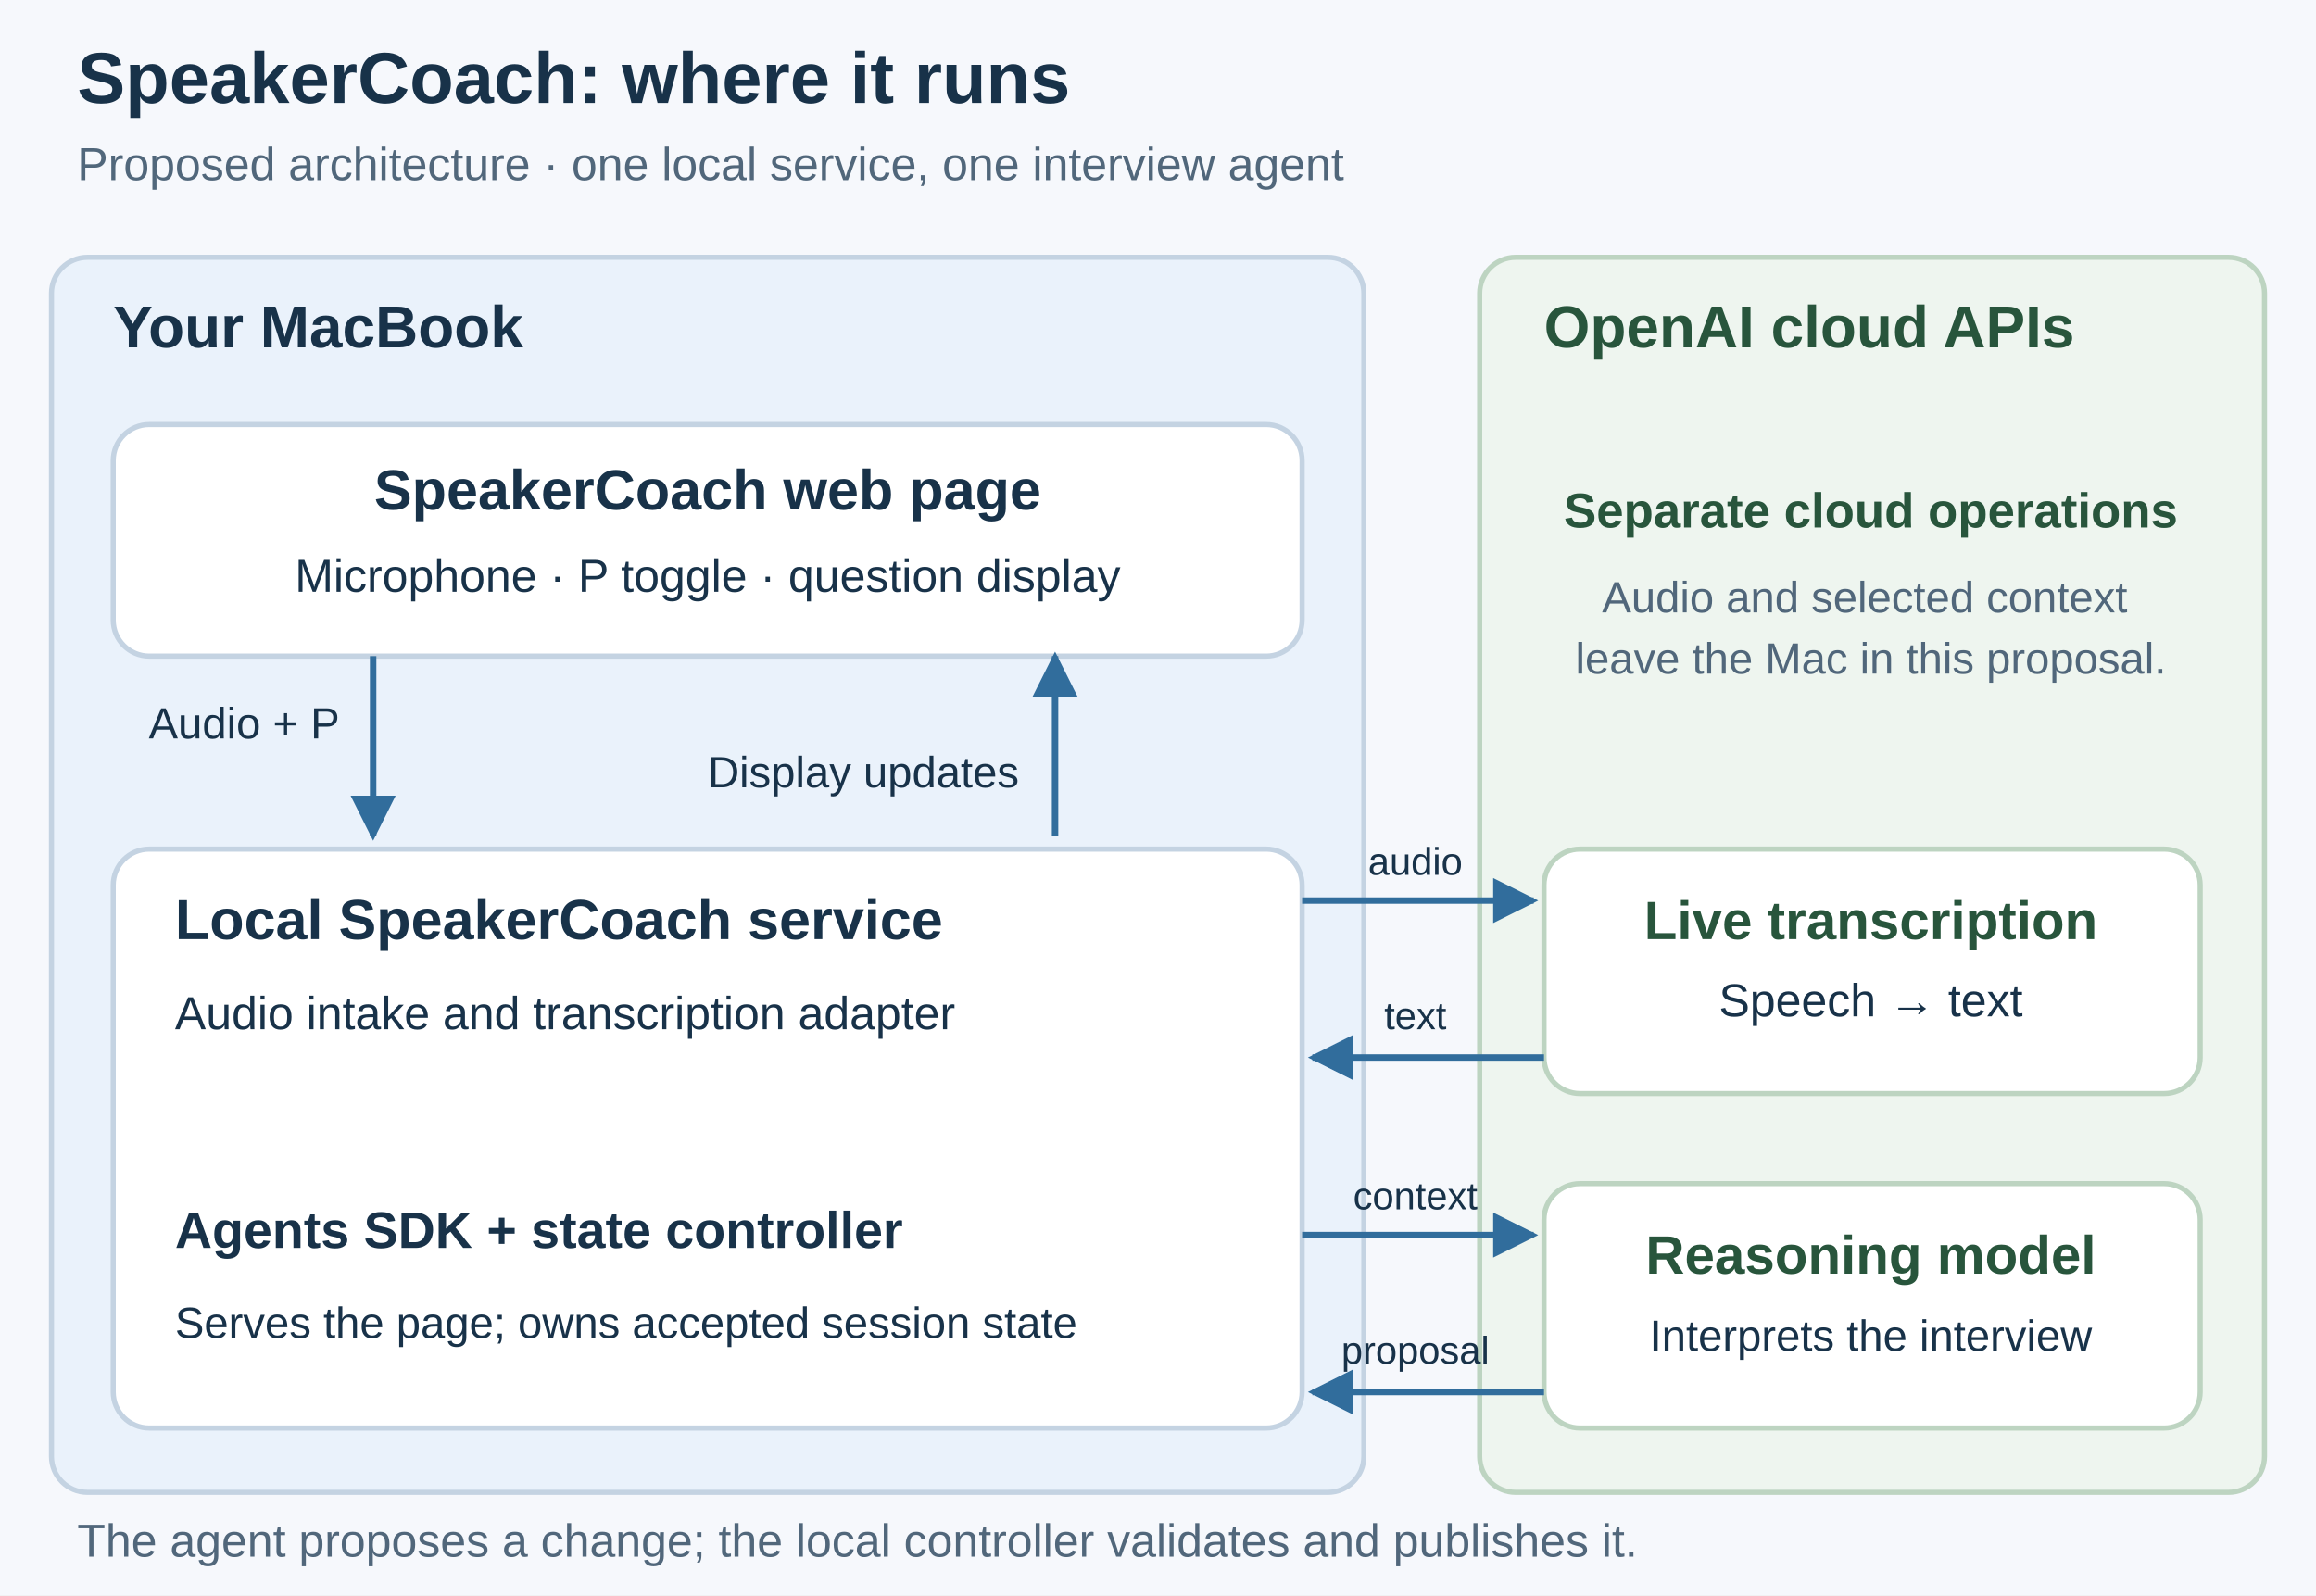
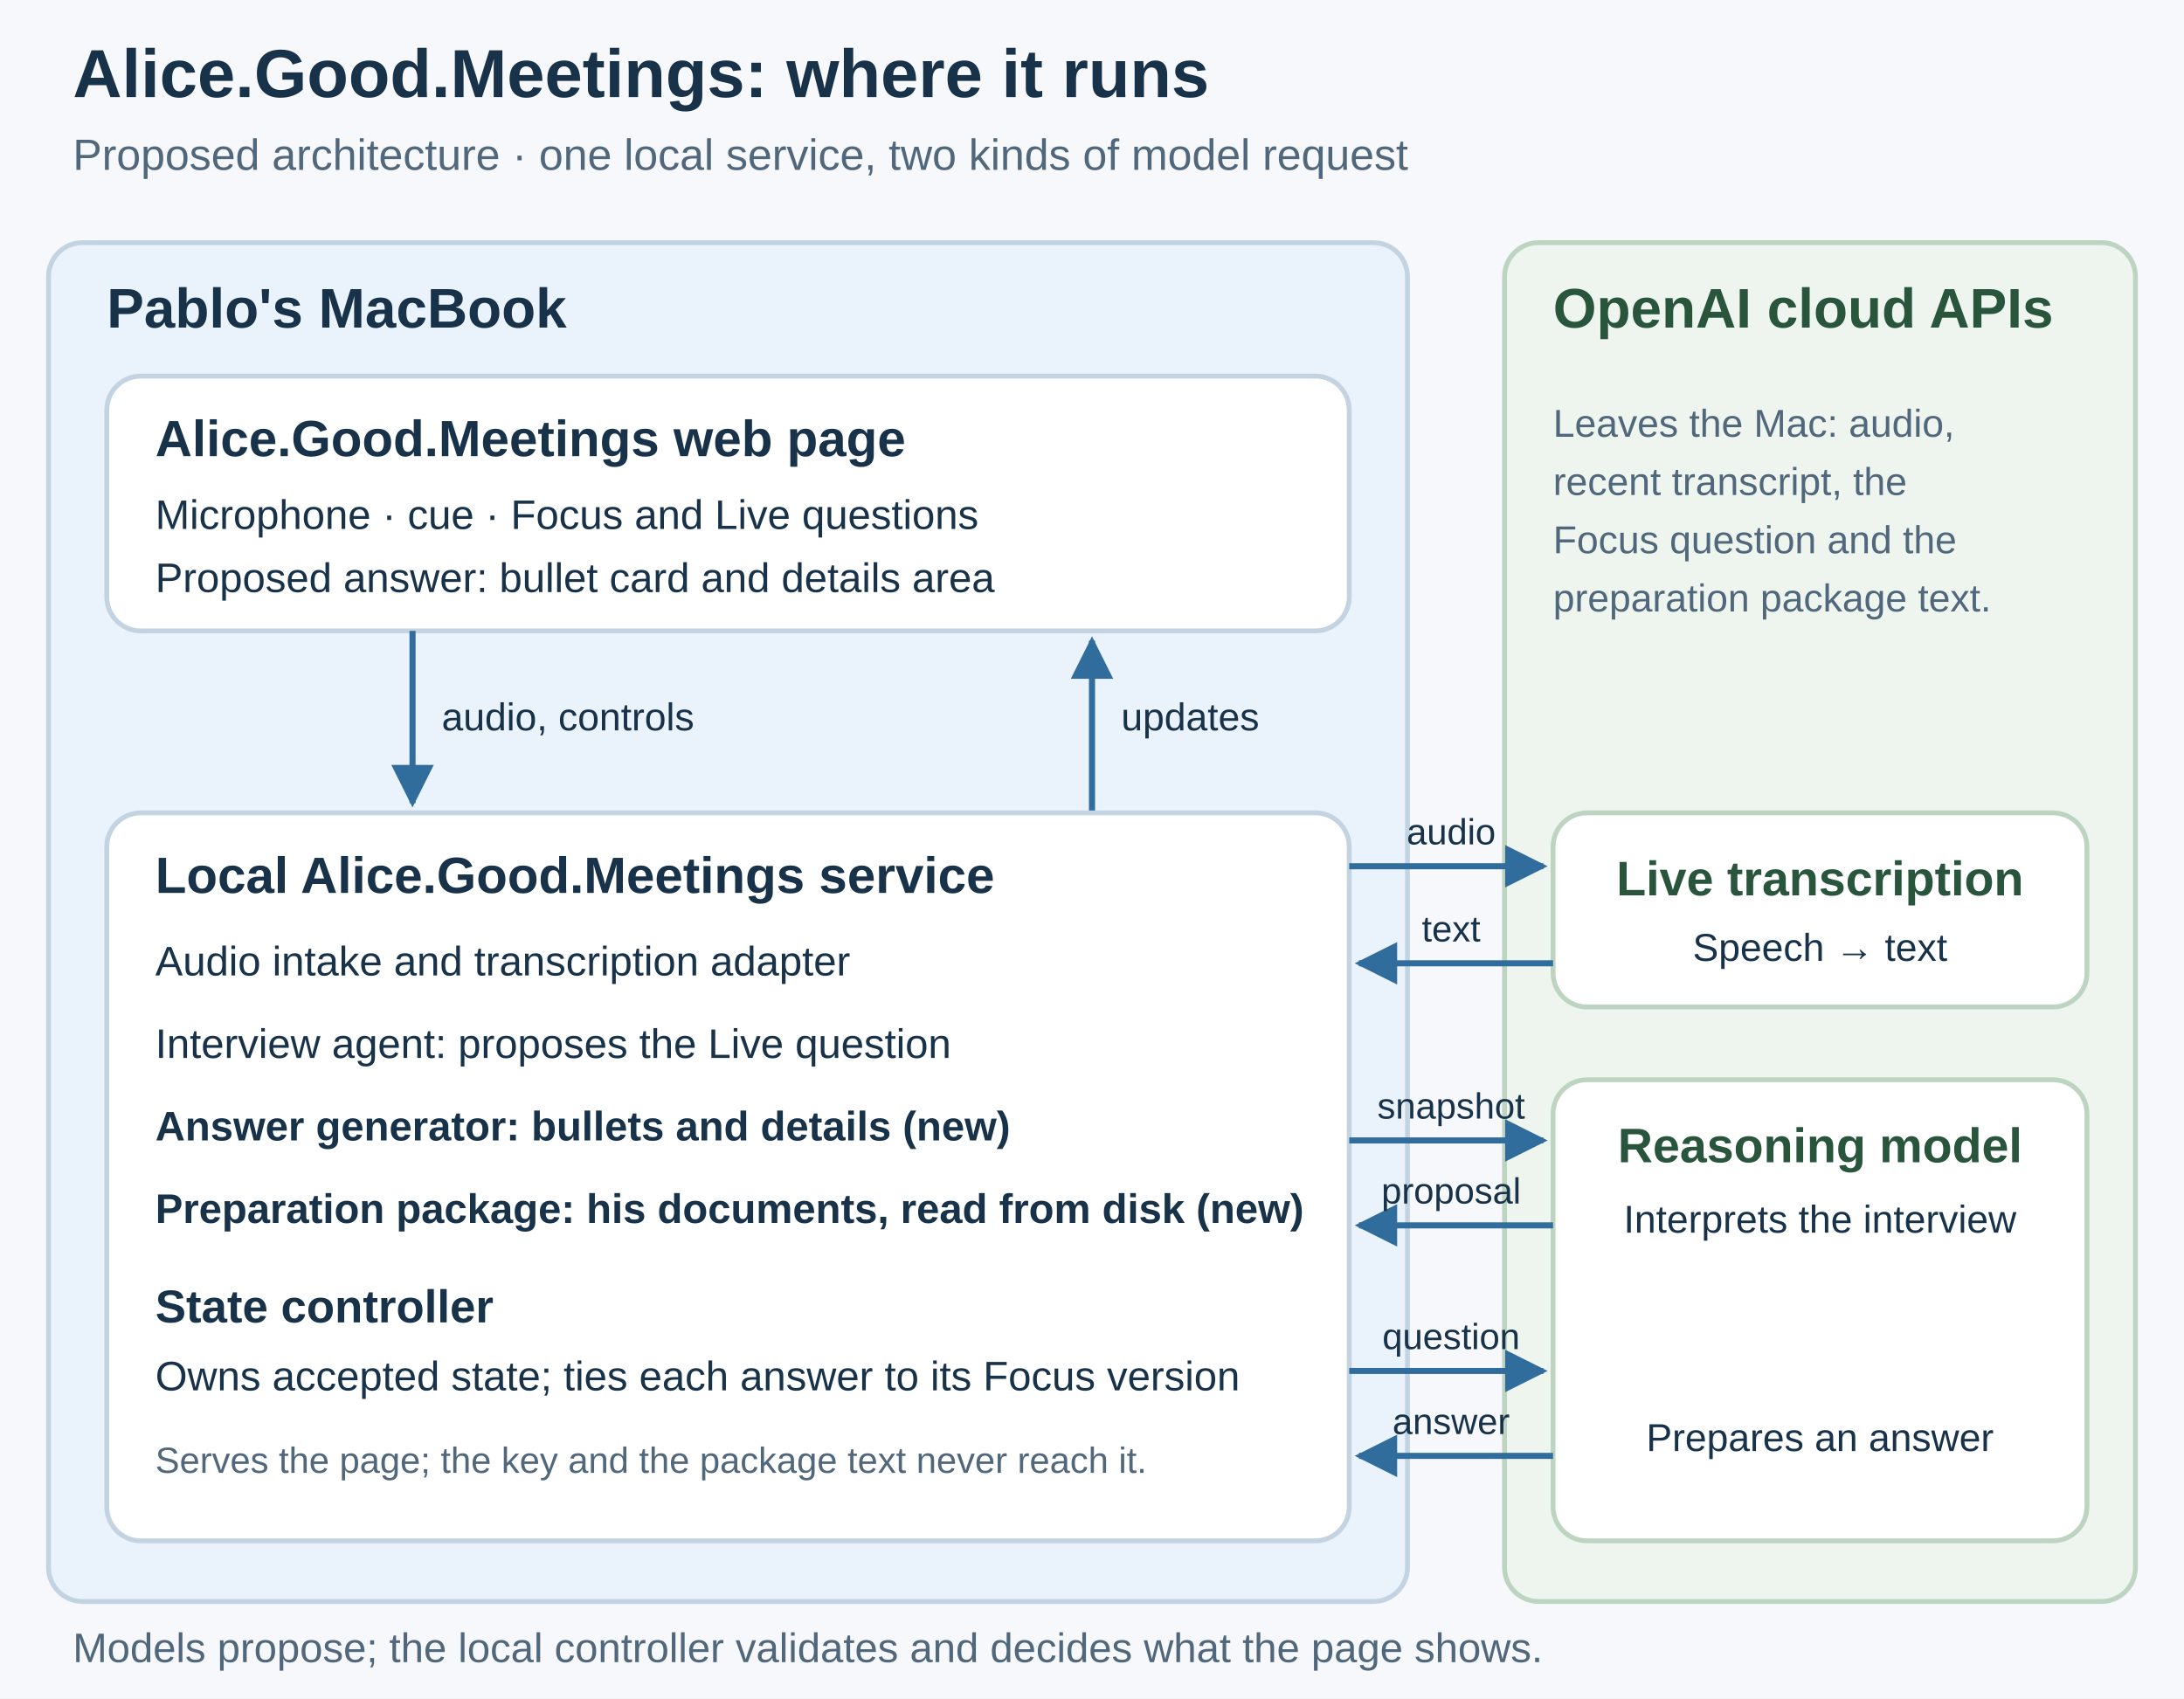
- <svg xmlns="http://www.w3.org/2000/svg" width="900" height="620" viewBox="0 0 900 620" role="img" aria-labelledby="title desc">
+ <svg xmlns="http://www.w3.org/2000/svg" width="900" height="700" viewBox="0 0 900 700" role="img" aria-labelledby="title desc">
  <defs>
    <marker id="arrow" viewBox="0 0 10 10" refX="9" refY="5" markerWidth="7" markerHeight="7" orient="auto-start-reverse">
      <path d="M 0 0 L 10 5 L 0 10 Z" fill="#316d9c" />
    </marker>
  </defs>
  <g font-family="Arial, Helvetica, sans-serif">
-     <rect width="900" height="620" fill="#f6f8fc" />
-     <text x="30" y="40" font-size="28" text-anchor="start" fill="#183249" font-weight="700">
-       <tspan x="30" dy="0">SpeakerCoach: where it runs</tspan>
-     </text>
-     <text x="30" y="70" font-size="18" text-anchor="start" fill="#51677b" font-weight="400">
-       <tspan x="30" dy="0">Proposed architecture · one local service, one interview agent</tspan>
-     </text>
-     <rect x="20" y="100" width="510" height="480" rx="14" fill="#eaf2fb" stroke="#c4d3e2" stroke-width="2" />
-     <rect x="575" y="100" width="305" height="480" rx="14" fill="#eef5ef" stroke="#bdd4c1" stroke-width="2" />
-     <text x="44" y="135" font-size="23" text-anchor="start" fill="#183249" font-weight="700">
-       <tspan x="44" dy="0">Your MacBook</tspan>
-     </text>
-     <text x="600" y="135" font-size="23" text-anchor="start" fill="#28553c" font-weight="700">
-       <tspan x="600" dy="0">OpenAI cloud APIs</tspan>
-     </text>
-     <rect x="44" y="165" width="462" height="90" rx="14" fill="#ffffff" stroke="#c4d3e2" stroke-width="2" />
-     <text x="275" y="198" font-size="22" text-anchor="middle" fill="#183249" font-weight="700">
-       <tspan x="275" dy="0">SpeakerCoach web page</tspan>
-     </text>
-     <text x="275" y="230" font-size="18" text-anchor="middle" fill="#183249" font-weight="400">
-       <tspan x="275" dy="0">Microphone · P toggle · question display</tspan>
-     </text>
-     <path d="M 145 255 L 145 325" fill="none" stroke="#316d9c" stroke-width="2.5" marker-end="url(#arrow)" />
-     <text x="132" y="287" font-size="17" text-anchor="end" fill="#183249" font-weight="400">
-       <tspan x="132" dy="0">Audio + P</tspan>
-     </text>
-     <path d="M 410 325 L 410 255" fill="none" stroke="#316d9c" stroke-width="2.5" marker-end="url(#arrow)" />
-     <text x="396" y="306" font-size="17" text-anchor="end" fill="#183249" font-weight="400">
-       <tspan x="396" dy="0">Display updates</tspan>
-     </text>
-     <rect x="44" y="330" width="462" height="225" rx="14" fill="#ffffff" stroke="#c4d3e2" stroke-width="2" />
-     <text x="68" y="365" font-size="22" text-anchor="start" fill="#183249" font-weight="700">
-       <tspan x="68" dy="0">Local SpeakerCoach service</tspan>
-     </text>
-     <text x="68" y="400" font-size="18" text-anchor="start" fill="#183249" font-weight="400">
-       <tspan x="68" dy="0">Audio intake and transcription adapter</tspan>
-     </text>
-     <text x="68" y="485" font-size="20" text-anchor="start" fill="#183249" font-weight="700">
-       <tspan x="68" dy="0">Agents SDK + state controller</tspan>
-     </text>
-     <text x="68" y="520" font-size="17" text-anchor="start" fill="#183249" font-weight="400">
-       <tspan x="68" dy="0">Serves the page; owns accepted session state</tspan>
-     </text>
-     <text x="727" y="205" font-size="19" text-anchor="middle" fill="#28553c" font-weight="700">
-       <tspan x="727" dy="0">Separate cloud operations</tspan>
-     </text>
-     <text x="727" y="238" font-size="17" text-anchor="middle" fill="#51677b" font-weight="400">
-       <tspan x="727" dy="0">Audio and selected context</tspan>
-       <tspan x="727" dy="23.8">leave the Mac in this proposal.</tspan>
-     </text>
-     <rect x="600" y="330" width="255" height="95" rx="14" fill="#ffffff" stroke="#bdd4c1" stroke-width="2" />
-     <text x="727" y="365" font-size="21" text-anchor="middle" fill="#28553c" font-weight="700">
-       <tspan x="727" dy="0">Live transcription</tspan>
-     </text>
-     <text x="727" y="395" font-size="18" text-anchor="middle" fill="#183249" font-weight="400">
-       <tspan x="727" dy="0">Speech → text</tspan>
-     </text>
-     <path d="M 506 350 L 596 350" fill="none" stroke="#316d9c" stroke-width="2.5" marker-end="url(#arrow)" />
-     <text x="550" y="340" font-size="15" text-anchor="middle" fill="#183249" font-weight="400">
-       <tspan x="550" dy="0">audio</tspan>
-     </text>
-     <path d="M 600 411 L 510 411" fill="none" stroke="#316d9c" stroke-width="2.5" marker-end="url(#arrow)" />
-     <text x="550" y="400" font-size="15" text-anchor="middle" fill="#183249" font-weight="400">
-       <tspan x="550" dy="0">text</tspan>
-     </text>
-     <rect x="600" y="460" width="255" height="95" rx="14" fill="#ffffff" stroke="#bdd4c1" stroke-width="2" />
-     <text x="727" y="495" font-size="21" text-anchor="middle" fill="#28553c" font-weight="700">
-       <tspan x="727" dy="0">Reasoning model</tspan>
-     </text>
-     <text x="727" y="525" font-size="17" text-anchor="middle" fill="#183249" font-weight="400">
-       <tspan x="727" dy="0">Interprets the interview</tspan>
-     </text>
-     <path d="M 506 480 L 596 480" fill="none" stroke="#316d9c" stroke-width="2.5" marker-end="url(#arrow)" />
-     <text x="550" y="470" font-size="15" text-anchor="middle" fill="#183249" font-weight="400">
-       <tspan x="550" dy="0">context</tspan>
-     </text>
-     <path d="M 600 541 L 510 541" fill="none" stroke="#316d9c" stroke-width="2.5" marker-end="url(#arrow)" />
-     <text x="550" y="530" font-size="15" text-anchor="middle" fill="#183249" font-weight="400">
-       <tspan x="550" dy="0">proposal</tspan>
-     </text>
-     <text x="30" y="605" font-size="18" text-anchor="start" fill="#51677b" font-weight="400">
-       <tspan x="30" dy="0">The agent proposes a change; the local controller validates and publishes it.</tspan>
-     </text>
+     <rect width="900" height="700" fill="#f6f8fc" />
+     <text x="30" y="40" font-size="28" fill="#183249" font-weight="700">Alice.Good.Meetings: where it runs</text>
+     <text x="30" y="70" font-size="18" fill="#51677b">Proposed architecture · one local service, two kinds of model request</text>
+     <rect x="20" y="100" width="560" height="560" rx="14" fill="#eaf2fb" stroke="#c4d3e2" stroke-width="2" />
+     <rect x="620" y="100" width="260" height="560" rx="14" fill="#eef5ef" stroke="#bdd4c1" stroke-width="2" />
+     <text x="44" y="135" font-size="23" fill="#183249" font-weight="700">Pablo's MacBook</text>
+     <text x="640" y="135" font-size="23" fill="#28553c" font-weight="700">OpenAI cloud APIs</text>
+     <rect x="44" y="155" width="512" height="105" rx="14" fill="#ffffff" stroke="#c4d3e2" stroke-width="2" />
+     <text x="64" y="188" font-size="21" fill="#183249" font-weight="700">Alice.Good.Meetings web page</text>
+     <text x="64" y="218" font-size="17" fill="#183249">Microphone · cue · Focus and Live questions</text>
+     <text x="64" y="244" font-size="17" fill="#183249">Proposed answer: bullet card and details area</text>
+     <path d="M 170 260 L 170 331" fill="none" stroke="#316d9c" stroke-width="2.5" marker-end="url(#arrow)" />
+     <text x="182" y="301" font-size="16" fill="#183249">audio, controls</text>
+     <path d="M 450 335 L 450 264" fill="none" stroke="#316d9c" stroke-width="2.5" marker-end="url(#arrow)" />
+     <text x="462" y="301" font-size="16" fill="#183249">updates</text>
+     <rect x="44" y="335" width="512" height="300" rx="14" fill="#ffffff" stroke="#c4d3e2" stroke-width="2" />
+     <text x="64" y="368" font-size="21" fill="#183249" font-weight="700">Local Alice.Good.Meetings service</text>
+     <text x="64" y="402" font-size="17" fill="#183249">Audio intake and transcription adapter</text>
+     <text x="64" y="436" font-size="17" fill="#183249">Interview agent: proposes the Live question</text>
+     <text x="64" y="470" font-size="17" fill="#183249" font-weight="700">Answer generator: bullets and details (new)</text>
+     <text x="64" y="504" font-size="17" fill="#183249" font-weight="700">Preparation package: his documents, read from disk (new)</text>
+     <text x="64" y="545" font-size="19" fill="#183249" font-weight="700">State controller</text>
+     <text x="64" y="573" font-size="17" fill="#183249">Owns accepted state; ties each answer to its Focus version</text>
+     <text x="64" y="607" font-size="15" fill="#51677b">Serves the page; the key and the package text never reach it.</text>
+     <rect x="640" y="335" width="220" height="80" rx="14" fill="#ffffff" stroke="#bdd4c1" stroke-width="2" />
+     <text x="750" y="369" font-size="20" text-anchor="middle" fill="#28553c" font-weight="700">Live transcription</text>
+     <text x="750" y="396" font-size="16" text-anchor="middle" fill="#183249">Speech → text</text>
+     <path d="M 556 357 L 636 357" fill="none" stroke="#316d9c" stroke-width="2.5" marker-end="url(#arrow)" />
+     <text x="598" y="348" font-size="15" text-anchor="middle" fill="#183249">audio</text>
+     <path d="M 640 397 L 560 397" fill="none" stroke="#316d9c" stroke-width="2.5" marker-end="url(#arrow)" />
+     <text x="598" y="388" font-size="15" text-anchor="middle" fill="#183249">text</text>
+     <rect x="640" y="445" width="220" height="190" rx="14" fill="#ffffff" stroke="#bdd4c1" stroke-width="2" />
+     <text x="750" y="479" font-size="20" text-anchor="middle" fill="#28553c" font-weight="700">Reasoning model</text>
+     <text x="750" y="508" font-size="16" text-anchor="middle" fill="#183249">Interprets the interview</text>
+     <text x="750" y="598" font-size="16" text-anchor="middle" fill="#183249">Prepares an answer</text>
+     <path d="M 556 470 L 636 470" fill="none" stroke="#316d9c" stroke-width="2.5" marker-end="url(#arrow)" />
+     <text x="598" y="461" font-size="15" text-anchor="middle" fill="#183249">snapshot</text>
+     <path d="M 640 505 L 560 505" fill="none" stroke="#316d9c" stroke-width="2.5" marker-end="url(#arrow)" />
+     <text x="598" y="496" font-size="15" text-anchor="middle" fill="#183249">proposal</text>
+     <path d="M 556 565 L 636 565" fill="none" stroke="#316d9c" stroke-width="2.5" marker-end="url(#arrow)" />
+     <text x="598" y="556" font-size="15" text-anchor="middle" fill="#183249">question</text>
+     <path d="M 640 600 L 560 600" fill="none" stroke="#316d9c" stroke-width="2.5" marker-end="url(#arrow)" />
+     <text x="598" y="591" font-size="15" text-anchor="middle" fill="#183249">answer</text>
+     <text x="640" y="180" font-size="16" fill="#51677b">Leaves the Mac: audio,</text>
+     <text x="640" y="204" font-size="16" fill="#51677b">recent transcript, the</text>
+     <text x="640" y="228" font-size="16" fill="#51677b">Focus question and the</text>
+     <text x="640" y="252" font-size="16" fill="#51677b">preparation package text.</text>
+     <text x="30" y="685" font-size="17" fill="#51677b">Models propose; the local controller validates and decides what the page shows.</text>
  </g>
</svg>
